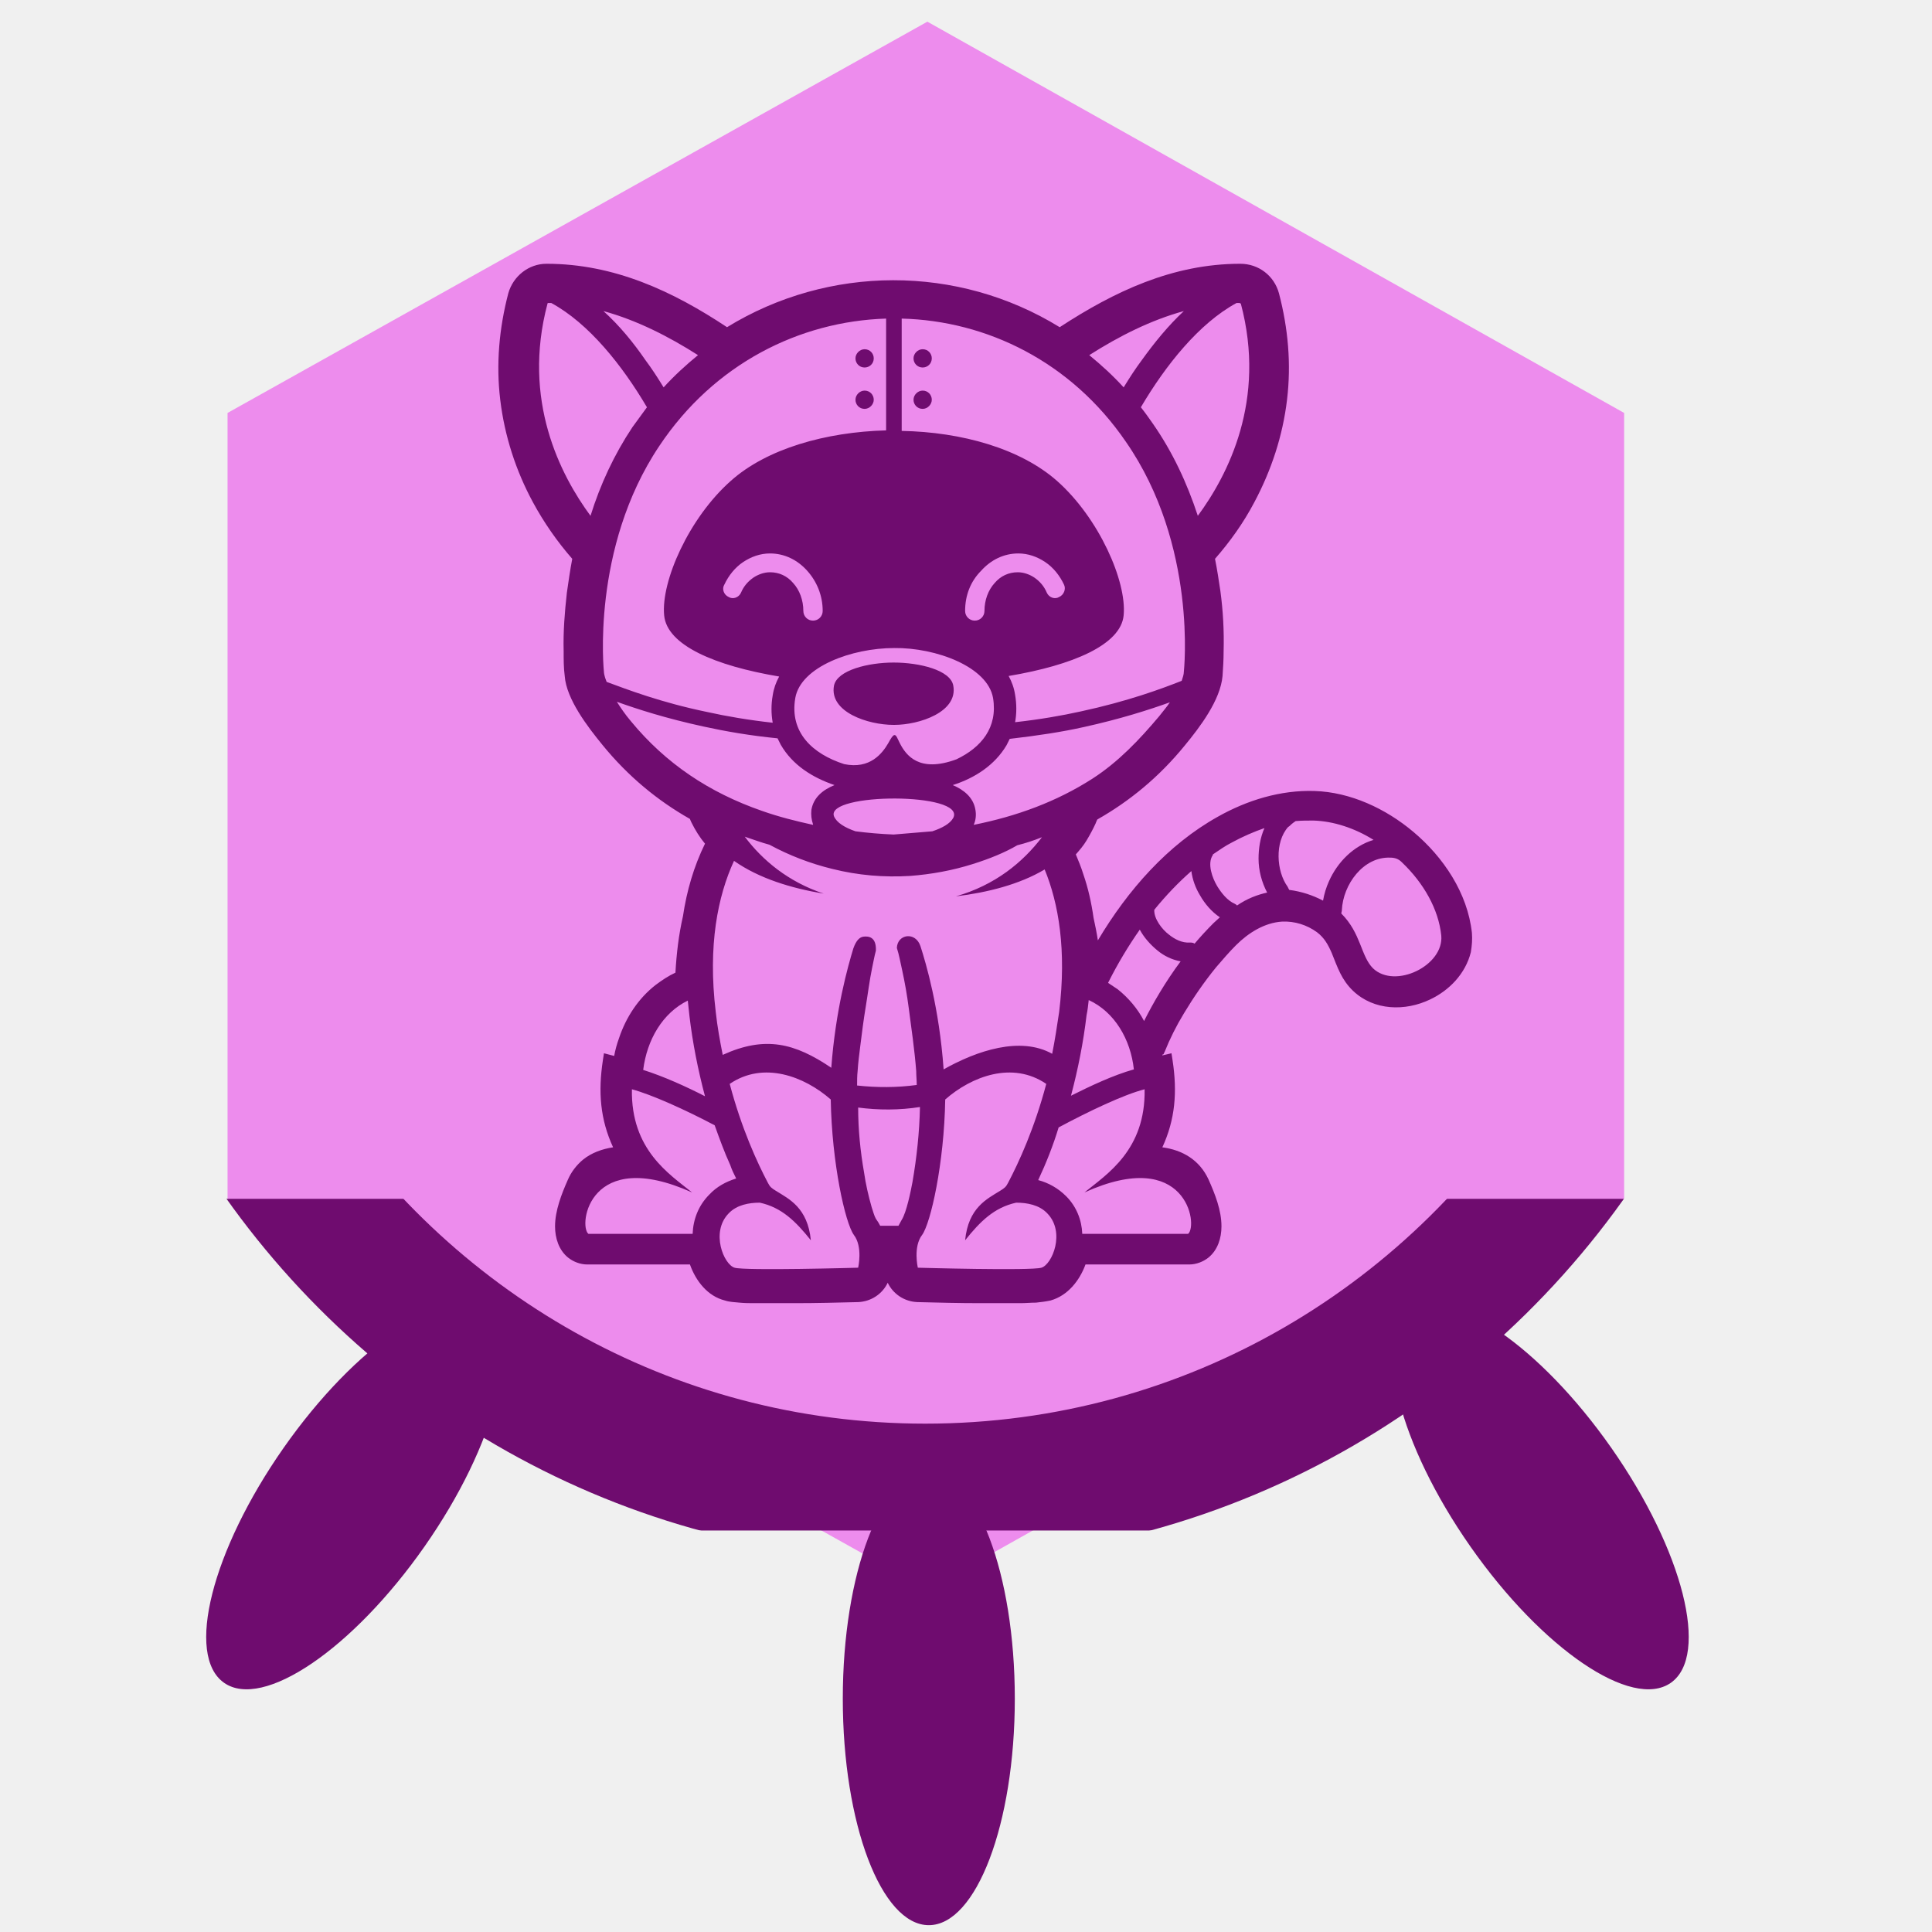
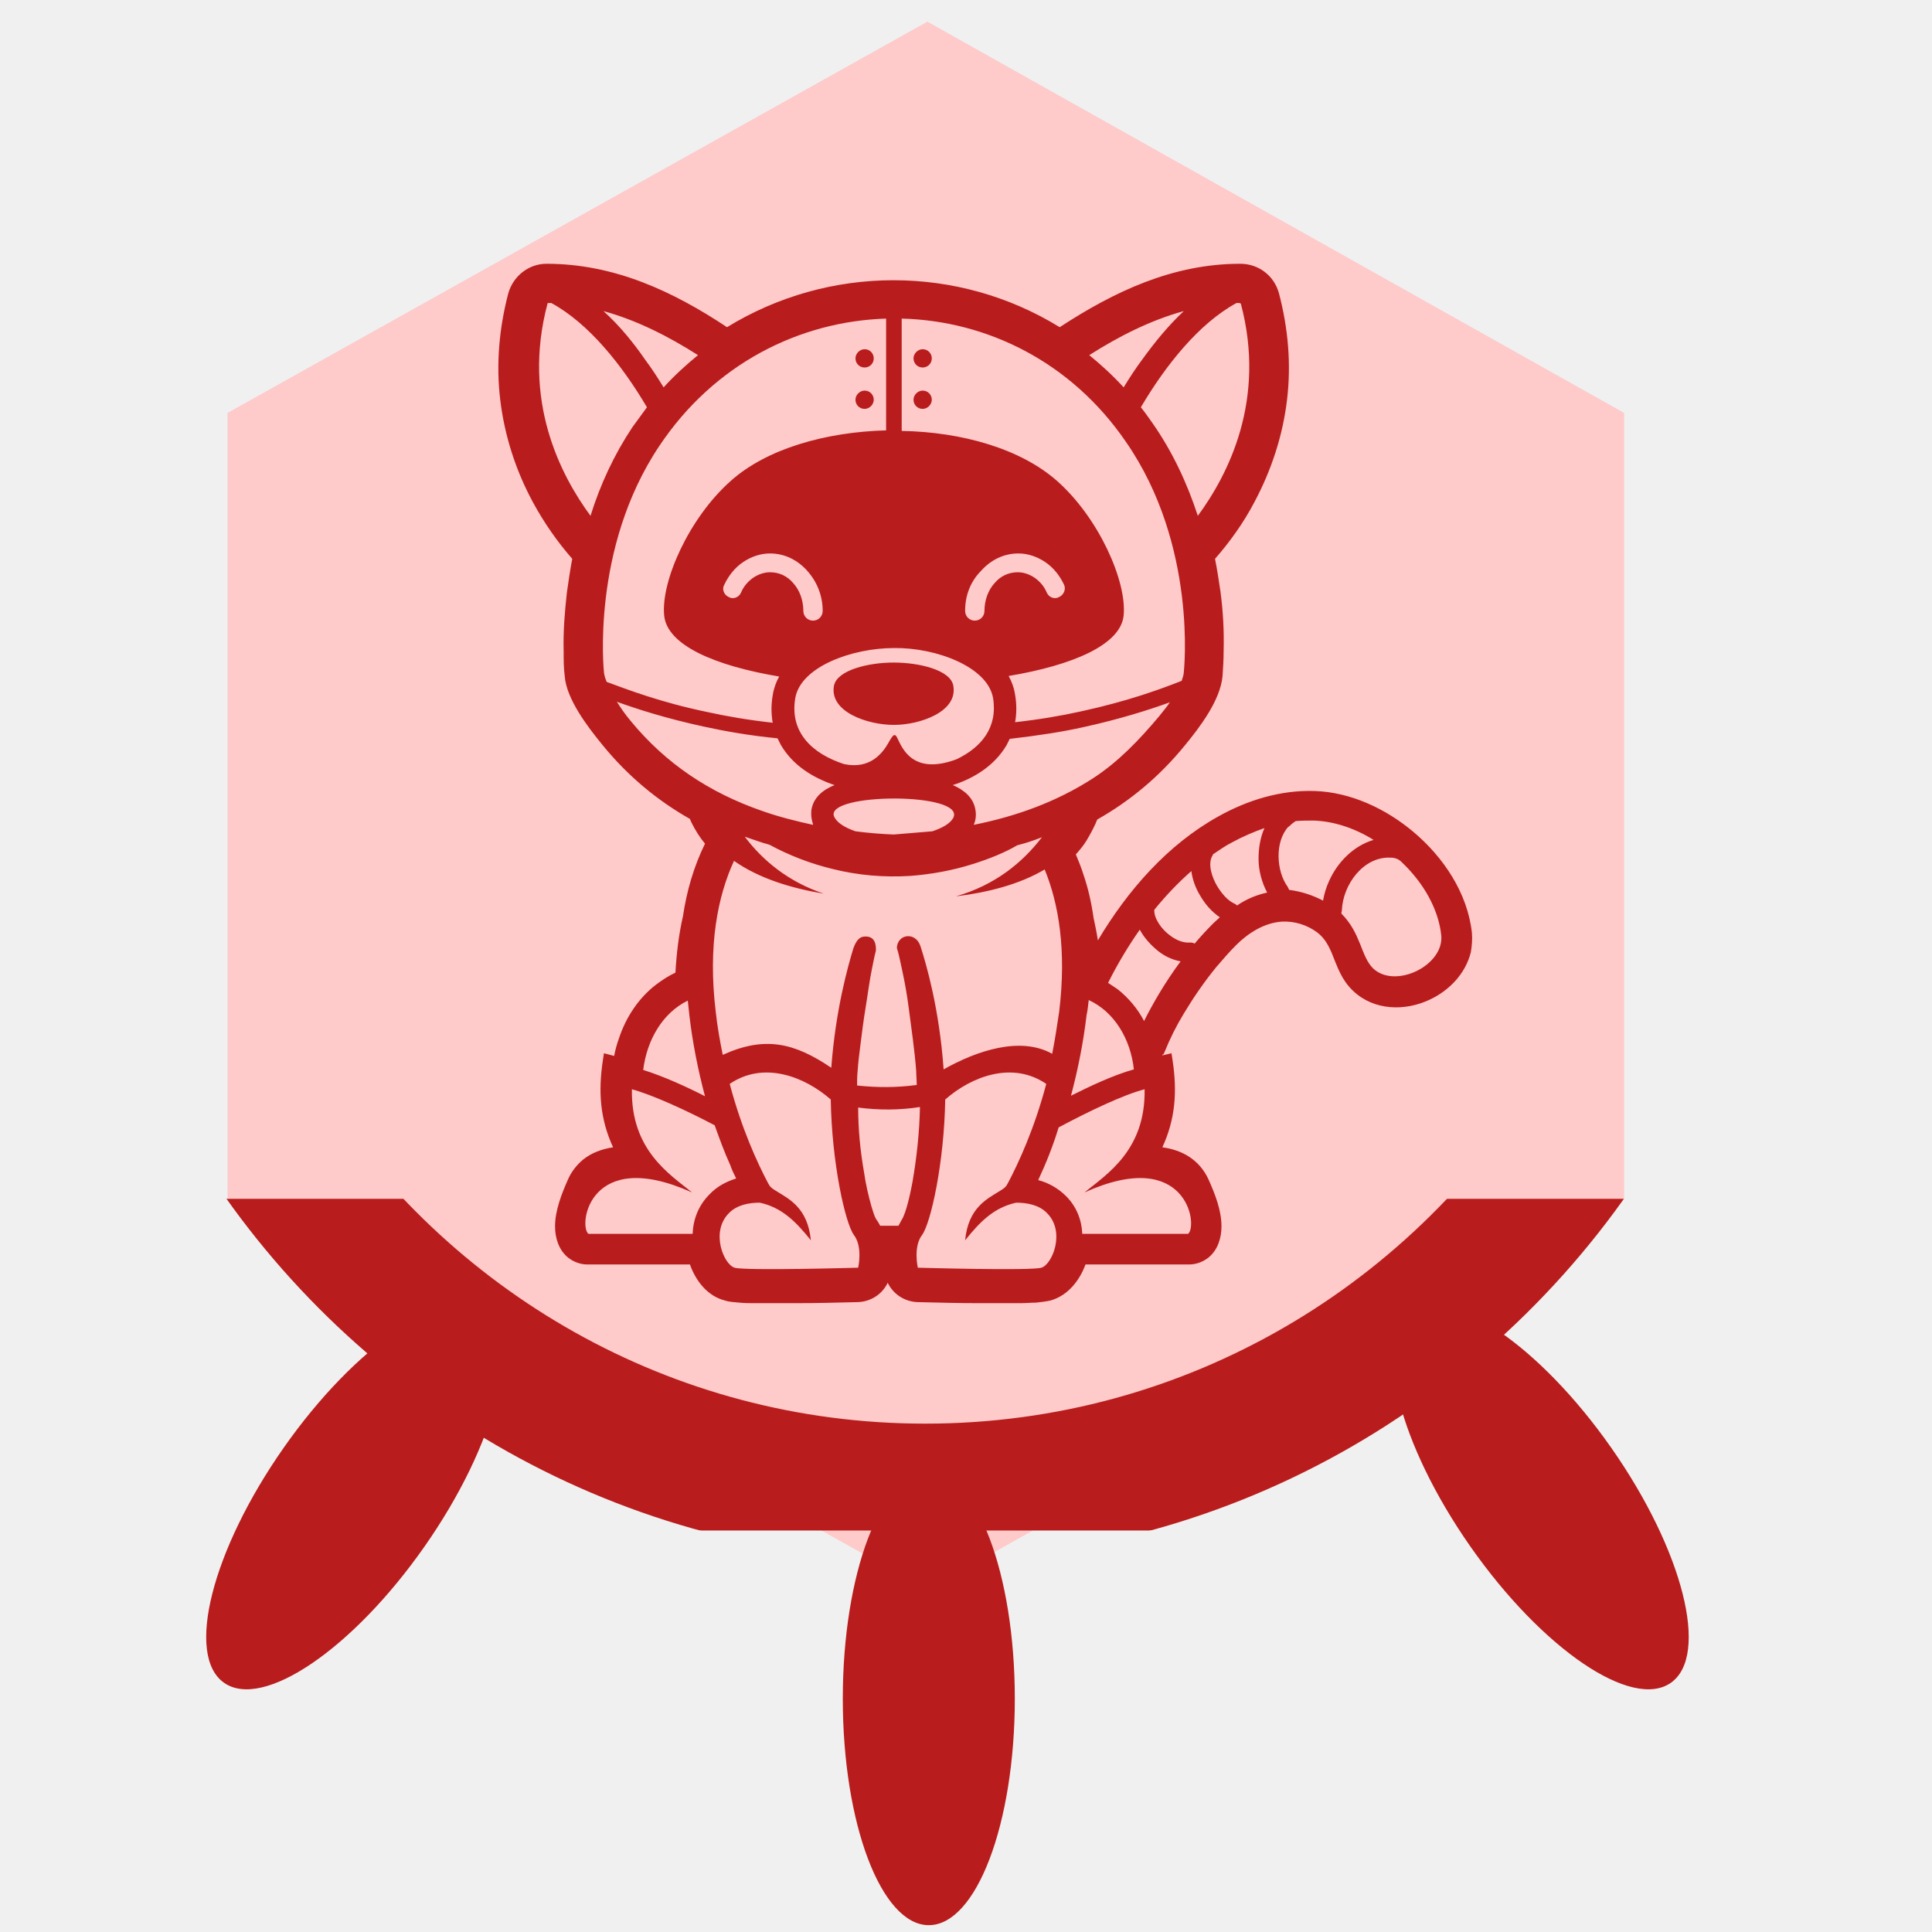
<svg xmlns="http://www.w3.org/2000/svg" width="40" height="40" version="1.1" viewBox="0 0 40 40">
  <defs>
    <mask id="c" fill="#ffffff">
      <path d="m0 0h313.3v159.86h-313.3z" fill="#fff" fill-rule="evenodd" />
    </mask>
  </defs>
  <mask id="a" fill="#ffffff">
    <path d="m0 0h313.3v159.86h-313.3z" fill="#fff" fill-rule="evenodd" />
  </mask>
  <mask id="b" fill="#ffffff">
    <path d="m0 0h313.3v159.86h-313.3z" fill="#fff" fill-rule="evenodd" />
  </mask>
  <g>
    <g transform="translate(.39981 .41558)">
      <g transform="matrix(.49527 0 0 .49527 5.0758 3.2126)">
        <g transform="matrix(1.7758,0,0,1.7758,-164.24,-70.425)">
          <g transform="translate(96.564,87.836)" fill="#66ff9a" stroke-width="3.24">
-             <polygon class="st0" transform="matrix(.72255 0 0 .7031 -28.717 -125.97)" points="78.4 144.9 55.7 158 32.9 144.9 32.9 118.6 55.7 105.5 78.4 118.6" fill="#ed8ced" />
+             <polygon class="st0" transform="matrix(.72255 0 0 .7031 -28.717 -125.97)" points="78.4 144.9 55.7 158 32.9 144.9 32.9 118.6 55.7 105.5 78.4 118.6" fill="#fecaca" />
          </g>
          <g transform="matrix(.15831 0 0 .15831 83.649 18.463)" fill="#005e20" fill-rule="evenodd">
            <g transform="matrix(1.0777,0,0,-1.0777,-10.799,451.79)">
-               <g transform="matrix(.94489 0 0 .94489 8.6963 2.7018)" fill="#6f0c6f" mask="url(#c)">
+               <g transform="matrix(.94489 0 0 .94489 8.6963 2.7018)" fill="#b91c1c" mask="url(#c)">
                <path transform="rotate(35,137.93,151.55)" d="m203.46 95.688c6.936 0 12.559-14.809 12.559-33.077s-5.623-33.077-12.559-33.077-12.559 14.809-12.559 33.077 5.623 33.077 12.559 33.077z" />
                <path transform="matrix(-.81915 .57358 .57358 .81915 58.085 47.705)" d="m30.142 95.688c6.936 0 12.559-14.809 12.559-33.077s-5.623-33.077-12.559-33.077c-6.936 0-12.559 14.809-12.559 33.077s5.623 33.077 12.559 33.077z" />
                <path d="m153.24 119.95c-6.936 0-12.559-14.809-12.559-33.077s5.623-33.077 12.559-33.077c6.936 0 12.559 14.809 12.559 33.077s-5.623 33.077-12.559 33.077z" />
              </g>
-               <path transform="matrix(.94489 0 0 .94489 8.6963 2.7018)" d="m251.47 173.1c-20.23-33.61-56.89-56.068-98.756-56.068-40.721 0-76.516 21.246-97.059 53.335" fill="none" mask="url(#c)" stroke="#6f0c6f" stroke-width="19.999" />
+               <path transform="matrix(.94489 0 0 .94489 8.6963 2.7018)" d="m251.47 173.1c-20.23-33.61-56.89-56.068-98.756-56.068-40.721 0-76.516 21.246-97.059 53.335" fill="none" mask="url(#c)" stroke="#b91c1c" stroke-width="19.999" />
            </g>
          </g>
        </g>
      </g>
    </g>
-     <g transform="matrix(.11127 0 0 .11127 9.2051 5.1273)" fill="#6f0c6f">
-       <path d="m83.55 88.8v1.9m50 59.6 1.7-0.4 0.2 1.3c0.9 5.9 0.5 11-1.9 16.2 3.7 0.5 6.9 2.3 8.6 6 1.2 2.7 2.4 5.7 2.4 8.7 0 2.2-0.7 4.4-2.4 5.8-1 0.8-2.3 1.3-3.6 1.3h-19.3c-1.1 3-3.3 5.8-6.5 6.7-0.9 0.2-1.8 0.3-2.7 0.4-1 0-1.9 0.1-2.9 0.1h-7.5c-3.9 0-7.8-0.1-11.7-0.2-2.4-0.1-4.5-1.5-5.5-3.6-1 2.1-3.1 3.5-5.5 3.6-3.9 0.1-7.8 0.2-11.7 0.2h-7.5c-1 0-1.9 0-2.9-0.1-0.9-0.1-1.8-0.1-2.7-0.4-3.2-0.8-5.4-3.6-6.5-6.7h-19.1c-1.3 0-2.6-0.5-3.6-1.3-1.7-1.4-2.4-3.6-2.4-5.8 0-2.9 1.2-6 2.4-8.7 0.6-1.4 1.6-2.7 2.8-3.7 1.6-1.3 3.6-2 5.6-2.3-2.4-5.2-2.8-10.3-1.9-16.2l0.2-1.3 1.9 0.5c0.2-1.1 0.5-2.2 0.9-3.3 1.3-3.9 3.6-7.4 6.8-9.9 1.2-0.9 2.4-1.7 3.7-2.3 0.2-3.5 0.6-7 1.4-10.5 0.7-4.7 2-9.2 4.1-13.5-1-1.2-1.8-2.5-2.5-3.9-0.1-0.2-0.2-0.4-0.3-0.7-6-3.4-11.5-7.9-16.3-13.8-2.7-3.3-6.7-8.5-7-12.8-0.2-1.5-0.2-3-0.2-4.6-0.1-3.7 0.2-7.3 0.6-10.9 0.3-2.1 0.6-4.2 1-6.3-2.8-3.2-5.3-6.8-7.3-10.5-3.2-5.9-5.3-12.4-6.1-19.1-0.8-6.6-0.2-13.3 1.5-19.8 0.9-3.2 3.8-5.5 7.1-5.5 12.6 0 23.5 5.1 33.6 11.8 18.9-11.6 42.9-11.7 61.9 0 10.1-6.6 21-11.8 33.6-11.8 3.4 0 6.3 2.2 7.2 5.5 1.7 6.5 2.3 13.1 1.5 19.8s-2.9 13.1-6.1 19.1c-2 3.8-4.5 7.3-7.3 10.5 0.4 2 0.7 4 1 6 0.5 3.7 0.7 7.4 0.6 11.2 0 1.6-0.1 3.1-0.2 4.6-0.4 4.5-4.2 9.5-7 12.9-4.8 5.9-10.3 10.4-16.3 13.8-0.1 0.2-0.2 0.4-0.3 0.7-0.5 1.1-1.1 2.2-1.7 3.2s-1.3 1.8-2 2.6c0.5 1.2 1 2.4 1.4 3.7 0.9 2.6 1.5 5.3 1.9 8.1 0.3 1.4 0.6 2.8 0.8 4.2 5.6-9.4 13-17.8 22.3-23 5.5-3.1 11.7-5 18-4.8 6.7 0.2 13.3 3.3 18.4 7.6 5.6 4.7 10.1 11.4 10.9 18.8 0.1 1.2 0 2.4-0.2 3.6-1 4-4 7.1-7.6 8.8-4.6 2.2-10.4 2.1-14.3-1.6-2.2-2.1-2.9-4.4-4-7.1-0.7-1.6-1.4-2.8-2.7-3.8-1.9-1.4-4.2-2.1-6.5-2-3.3 0.2-6.3 2.1-8.6 4.4-1.3 1.3-2.5 2.7-3.7 4.1-2.2 2.7-4.2 5.6-6 8.6-1.4 2.3-2.6 4.7-3.6 7.2-0.1 0.1-0.1 0.3-0.2 0.4-0.2 0-0.2 0.1-0.2 0.2m5.1-21c0.3 0 0.6 0 0.9 0.2 1.1-1.3 2.3-2.6 3.5-3.8 0.4-0.4 0.8-0.7 1.2-1.1-1.5-1-2.8-2.5-3.7-4.1-0.8-1.3-1.4-2.9-1.6-4.5-2.4 2.1-4.7 4.5-6.9 7.2-0.1 1.7 1.5 3.7 2.7 4.6 1.1 0.9 2.5 1.6 3.9 1.5m-1.7 3.5c-1.6-0.3-3.1-1-4.4-2.1-1.2-1-2.4-2.3-3.2-3.8-2.1 3-4.1 6.3-5.9 9.9l1.8 1.2c2 1.6 3.7 3.6 4.9 5.9 1.6-3.2 3.9-7.2 6.8-11.1m30-9.5c0 0.2-0.1 0.4-0.1 0.6 3.7 3.7 3.6 7.9 5.9 10.2 4.1 3.9 13.2-0.5 12.7-6.1-0.5-4.9-3.3-9.8-7.3-13.6l-0.1-0.1c-0.6-0.6-1.3-0.8-2.1-0.8-5-0.2-8.8 5-9 9.8m-3.5-1.8c0.2-1.2 0.6-2.5 1.1-3.6 1.6-3.6 4.6-6.6 8.3-7.7-3.5-2.2-7.5-3.5-11.2-3.6-1.1 0-2.2 0-3.3 0.1-0.3 0.2-0.7 0.5-0.8 0.6-0.2 0.2-0.4 0.4-0.6 0.5-2.5 2.8-2.2 8.2-0.1 11.1l0.3 0.6c2.3 0.3 4.4 1 6.3 2m-10.4-1.5c-1-1.9-1.6-4.1-1.6-6.3 0-1.9 0.3-3.9 1.1-5.7-2 0.7-4.1 1.6-6.1 2.7-1.2 0.6-2.3 1.4-3.5 2.2v0.1c-1.1 1.6-0.1 4.3 0.8 5.8 0.8 1.3 1.9 2.7 3.3 3.3 0.2 0.1 0.3 0.2 0.4 0.3 1.9-1.3 3.8-2 5.6-2.4m-74.9-101.1c1 0 1.7 0.8 1.7 1.7 0 1-0.8 1.7-1.7 1.7-1 0-1.7-0.8-1.7-1.7s0.8-1.7 1.7-1.7m0 7.7c1 0 1.7 0.8 1.7 1.7s-0.8 1.7-1.7 1.7c-1 0-1.7-0.8-1.7-1.7s0.8-1.7 1.7-1.7m10.8-7.7c1 0 1.7 0.8 1.7 1.7 0 1-0.8 1.7-1.7 1.7-1 0-1.7-0.8-1.7-1.7s0.8-1.7 1.7-1.7m0 7.7c1 0 1.7 0.8 1.7 1.7s-0.8 1.7-1.7 1.7c-1 0-1.7-0.8-1.7-1.7s0.8-1.7 1.7-1.7m-3.9-13.4v20.9c11.2 0.2 22.1 3.3 28.9 9.3 7.8 6.9 13 18.7 12.4 25-0.5 5.5-9.5 9.3-21.4 11.3 0.6 1.1 1 2.2 1.2 3.5 0.3 1.7 0.3 3.5 0 5.1 4.5-0.5 8.6-1.2 12.2-2 8.8-1.9 15-4.2 18.8-5.7 0.2-0.6 0.4-1.2 0.4-1.7 0 0 2.6-23.5-10.8-42.8-10.2-14.9-25.9-22.5-41.7-22.9m-2.9 20.8v-20.8c-16.1 0.5-32 8.4-42.2 23.7-12.8 19.1-10.3 42.1-10.3 42.1s0 0.6 0.5 1.8c3.8 1.4 10 3.8 18.7 5.6 3.6 0.8 7.7 1.5 12.2 2-0.3-1.7-0.3-3.4 0-5.1 0.2-1.3 0.6-2.4 1.2-3.5-11.9-2-20.9-5.8-21.4-11.4-0.6-6.3 4.6-18.1 12.4-25 6.7-6 17.7-9.1 28.9-9.4m-20.2 57.3c-5.1-0.5-9.7-1.3-13.8-2.2-6.9-1.5-12.2-3.2-16.1-4.6 0.7 1.1 1.5 2.3 2.6 3.6 6.5 7.9 14.6 13.3 24.4 16.7 3.1 1.1 6.3 1.9 9.5 2.6v-0.1c-0.3-0.9-0.4-1.8-0.3-2.7 0.4-2.3 2.1-3.7 4.3-4.6-4.1-1.4-7.8-3.7-10-7.5l-0.6-1.2m10.5 14.5c0.5 1.2 2 2.1 4 2.8 2.3 0.3 4.7 0.5 7.1 0.6l7.2-0.6c1.8-0.6 3.3-1.4 3.9-2.5 2.4-4.8-23.8-4.7-22.2-0.3m62.5-21.2c-3.9 1.4-9.2 3.1-16 4.6-4 0.9-8.6 1.6-13.8 2.2l-0.6 1.2c-2.2 3.7-5.9 6.1-10 7.4 2.1 0.9 3.8 2.3 4.2 4.5 0.2 1 0.1 2-0.3 2.9 8-1.6 15.4-4.3 22.1-8.6 4.8-3.1 8.7-7.2 12.4-11.6 0.7-0.9 1.4-1.7 2-2.6m-52.4 7.6c-1.1 1.9-3.4 4.9-8.2 3.9-5.9-1.9-10.2-5.9-9.1-12.3 1-5.8 10.5-9.3 18.4-9.3 7.8-0.1 17.4 3.5 18.4 9.3 0.9 5.5-2.2 9.2-6.8 11.4-7 2.6-9.4-0.8-10.5-2.9-0.5-1-0.7-1.6-1-1.6h-0.1c-0.3 0.1-0.6 0.6-1.1 1.5m1-15c-4.7 0-10.5 1.4-11.1 4.3-0.9 4.9 6.3 7.3 11.1 7.3h0.1c4.7 0 11.9-2.4 11-7.3-0.5-2.9-6.3-4.3-11.1-4.3m-13.2-9.6c0 1-0.8 1.8-1.8 1.8s-1.8-0.8-1.8-1.8c0-2-0.7-3.9-1.9-5.2-1.1-1.3-2.6-2-4.3-2-1.1 0-2.2 0.4-3.1 1-1 0.7-1.8 1.6-2.3 2.8-0.4 0.9-1.5 1.3-2.3 0.8-0.9-0.4-1.3-1.5-0.8-2.3 0.8-1.7 2-3.2 3.5-4.2s3.2-1.6 5-1.6c2.7 0 5.1 1.2 6.9 3.2s2.9 4.6 2.9 7.5m26.5 0c0 1 0.8 1.8 1.8 1.8s1.8-0.8 1.8-1.8c0-2 0.7-3.9 1.9-5.2 1.1-1.3 2.6-2 4.3-2 1.1 0 2.2 0.4 3.1 1 1 0.7 1.8 1.6 2.3 2.8 0.4 0.9 1.5 1.3 2.3 0.8 0.9-0.4 1.3-1.5 0.9-2.3-0.8-1.7-2-3.2-3.5-4.2s-3.2-1.6-5-1.6c-2.7 0-5.1 1.2-6.9 3.2-2 2-3 4.6-3 7.5m1.4 47.1c-3.8 1.2-7.7 1.9-11.6 2.2-4.9 0.3-9.7-0.1-14.5-1.3-4.1-1-8-2.5-11.7-4.5-1.5-0.4-3.1-1-4.6-1.5 3.3 4.4 8.1 8.4 14.7 10.6-6-1-12-2.8-16.7-6.1-3 6.5-4.9 15.7-3.4 28.1 0.3 2.8 0.8 5.5 1.3 8 7.9-3.6 13.4-2.2 20.2 2.4 0.8-10.8 3.1-18.9 4.1-22.2 0.5-1.4 1.1-2.1 1.9-2.2 0.9-0.1 2.4 0 2.3 2.6-0.3 1.1-0.5 2.3-0.7 3.2-0.5 2.4-0.8 4.9-1.2 7.3s-0.7 4.8-1 7.2c-0.2 1.6-0.4 3.1-0.5 4.7-0.1 0.9-0.1 1.8-0.1 2.7 3.7 0.4 7.4 0.4 11.1-0.1 0-0.9-0.1-1.7-0.1-2.6-0.3-3.9-0.9-8-1.4-11.8-0.3-2.3-0.7-4.6-1.2-6.9-0.3-1.3-0.6-3-1-4.2 0.1-2.6 3.5-3.1 4.4-0.3 1 3.1 3.5 11.5 4.3 22.9 6.2-3.5 14.3-6.2 20.2-2.9 0.5-2.5 0.9-5.1 1.3-7.8 1.4-11.5-0.1-20.2-2.7-26.5-4.7 2.8-10.7 4.3-16.5 5 7.3-2.1 12.4-6.3 16-11-1.5 0.6-3 1.1-4.6 1.5-2.2 1.3-5.1 2.5-8.3 3.5m-68.7-102.9c6.2 1.7 12.1 4.7 17.6 8.2-2.2 1.8-4.4 3.8-6.4 6-1.1-1.8-2.2-3.5-3.4-5.1-2.2-3.2-4.8-6.4-7.8-9.1m-10.3-1.5h0.6c7 3.8 13.2 11.6 17.8 19.4-0.9 1.2-1.8 2.5-2.7 3.7-3.4 5.1-6 10.7-7.8 16.5-5.6-7.6-12.8-21.5-8-39.5-0.1 0 0 0 0.1-0.1m128.7 0h-0.6c-7 3.8-13.2 11.6-17.8 19.4 0.8 1 1.5 2 2.2 3 3.7 5.3 6.4 11.1 8.4 17.2 5.6-7.6 12.8-21.5 8-39.5-0.1 0-0.1 0-0.2-0.1m-10.4 1.5c-6.2 1.7-12.1 4.7-17.6 8.2 2.2 1.8 4.4 3.8 6.4 6 1.1-1.8 2.2-3.5 3.4-5.1 2.3-3.2 4.9-6.4 7.8-9.1m-84.5 143.8c2.2 8.3 5.1 14.6 7.1 18.4 0.4 0.8 0.7 1 1.5 1.5 2.4 1.5 5.9 3.1 6.5 9.2-2.8-3.5-5.4-6.1-9.5-7-2 0-4.3 0.4-5.8 2-3.4 3.5-0.9 9.5 1.1 10.1s23 0 23 0 0.9-3.9-0.8-6.1c-1.6-2.2-4.1-13.3-4.3-25.2-4.9-4.3-12.5-7.2-18.8-2.9m58.9 0c-2.2 8.3-5.1 14.6-7.1 18.4-0.4 0.8-0.7 1-1.5 1.5-2.4 1.5-5.9 3.1-6.5 9.2 2.8-3.5 5.4-6.1 9.5-7 2 0 4.3 0.4 5.8 2 3.4 3.5 0.9 9.5-1.1 10.1s-23 0-23 0-0.9-3.9 0.8-6.1c1.6-2.2 4.1-13.3 4.3-25.2 4.9-4.3 12.5-7.2 18.8-2.9m-27.5 26.4h-1.9-1.5c-0.2-0.4-0.5-0.9-0.8-1.3-0.3-0.5-0.6-1.6-0.8-2.2-0.6-2.1-1.1-4.3-1.4-6.4-0.7-4-1.1-8-1.1-12.1 3.8 0.5 7.7 0.5 11.5-0.1-0.1 4.7-0.6 9.4-1.4 14-0.3 1.6-1.1 5.6-2 7-0.2 0.4-0.4 0.7-0.6 1.1m45.8-25.4c0.2 11.3-7 15.8-11.2 19.2 19-8.6 21.2 6.1 19.3 7.7h-19.7c-0.1-2.6-1.1-5.1-3-7-1.5-1.5-3.3-2.5-5.2-3 1.5-3.2 2.8-6.5 3.8-9.8 5.6-3 12.1-6.1 16-7.1m-10.4-16.6c4.8 2.2 7.8 7.3 8.4 12.9-3.9 1.1-8.1 3.1-11.7 4.9 1.3-4.9 2.3-9.9 2.9-15 0.2-0.9 0.3-1.9 0.4-2.8m-74.6 0.1c-4.7 2.3-7.6 7.3-8.3 12.9 3.8 1.2 8 3.1 11.5 4.9-1.3-4.9-2.3-9.9-2.9-15-0.1-1-0.2-1.9-0.3-2.8m-10.4 16.5c-0.2 11.3 7 15.8 11.2 19.2-19.1-8.6-21.2 6.1-19.3 7.7h19.4c0.1-2.7 1.1-5.3 3.1-7.3 1.4-1.5 3.1-2.4 5-3-0.4-0.8-0.8-1.6-1.1-2.5-1.1-2.4-2-4.9-2.9-7.4-5.5-2.9-11.7-5.7-15.4-6.7" fill="#6f0c6f" fill-rule="evenodd" />
+     <g transform="matrix(.11127 0 0 .11127 9.2051 5.1273)" fill="#b91c1c">
+       <path d="m83.55 88.8v1.9m50 59.6 1.7-0.4 0.2 1.3c0.9 5.9 0.5 11-1.9 16.2 3.7 0.5 6.9 2.3 8.6 6 1.2 2.7 2.4 5.7 2.4 8.7 0 2.2-0.7 4.4-2.4 5.8-1 0.8-2.3 1.3-3.6 1.3h-19.3c-1.1 3-3.3 5.8-6.5 6.7-0.9 0.2-1.8 0.3-2.7 0.4-1 0-1.9 0.1-2.9 0.1h-7.5c-3.9 0-7.8-0.1-11.7-0.2-2.4-0.1-4.5-1.5-5.5-3.6-1 2.1-3.1 3.5-5.5 3.6-3.9 0.1-7.8 0.2-11.7 0.2h-7.5c-1 0-1.9 0-2.9-0.1-0.9-0.1-1.8-0.1-2.7-0.4-3.2-0.8-5.4-3.6-6.5-6.7h-19.1c-1.3 0-2.6-0.5-3.6-1.3-1.7-1.4-2.4-3.6-2.4-5.8 0-2.9 1.2-6 2.4-8.7 0.6-1.4 1.6-2.7 2.8-3.7 1.6-1.3 3.6-2 5.6-2.3-2.4-5.2-2.8-10.3-1.9-16.2l0.2-1.3 1.9 0.5c0.2-1.1 0.5-2.2 0.9-3.3 1.3-3.9 3.6-7.4 6.8-9.9 1.2-0.9 2.4-1.7 3.7-2.3 0.2-3.5 0.6-7 1.4-10.5 0.7-4.7 2-9.2 4.1-13.5-1-1.2-1.8-2.5-2.5-3.9-0.1-0.2-0.2-0.4-0.3-0.7-6-3.4-11.5-7.9-16.3-13.8-2.7-3.3-6.7-8.5-7-12.8-0.2-1.5-0.2-3-0.2-4.6-0.1-3.7 0.2-7.3 0.6-10.9 0.3-2.1 0.6-4.2 1-6.3-2.8-3.2-5.3-6.8-7.3-10.5-3.2-5.9-5.3-12.4-6.1-19.1-0.8-6.6-0.2-13.3 1.5-19.8 0.9-3.2 3.8-5.5 7.1-5.5 12.6 0 23.5 5.1 33.6 11.8 18.9-11.6 42.9-11.7 61.9 0 10.1-6.6 21-11.8 33.6-11.8 3.4 0 6.3 2.2 7.2 5.5 1.7 6.5 2.3 13.1 1.5 19.8s-2.9 13.1-6.1 19.1c-2 3.8-4.5 7.3-7.3 10.5 0.4 2 0.7 4 1 6 0.5 3.7 0.7 7.4 0.6 11.2 0 1.6-0.1 3.1-0.2 4.6-0.4 4.5-4.2 9.5-7 12.9-4.8 5.9-10.3 10.4-16.3 13.8-0.1 0.2-0.2 0.4-0.3 0.7-0.5 1.1-1.1 2.2-1.7 3.2s-1.3 1.8-2 2.6c0.5 1.2 1 2.4 1.4 3.7 0.9 2.6 1.5 5.3 1.9 8.1 0.3 1.4 0.6 2.8 0.8 4.2 5.6-9.4 13-17.8 22.3-23 5.5-3.1 11.7-5 18-4.8 6.7 0.2 13.3 3.3 18.4 7.6 5.6 4.7 10.1 11.4 10.9 18.8 0.1 1.2 0 2.4-0.2 3.6-1 4-4 7.1-7.6 8.8-4.6 2.2-10.4 2.1-14.3-1.6-2.2-2.1-2.9-4.4-4-7.1-0.7-1.6-1.4-2.8-2.7-3.8-1.9-1.4-4.2-2.1-6.5-2-3.3 0.2-6.3 2.1-8.6 4.4-1.3 1.3-2.5 2.7-3.7 4.1-2.2 2.7-4.2 5.6-6 8.6-1.4 2.3-2.6 4.7-3.6 7.2-0.1 0.1-0.1 0.3-0.2 0.4-0.2 0-0.2 0.1-0.2 0.2m5.1-21c0.3 0 0.6 0 0.9 0.2 1.1-1.3 2.3-2.6 3.5-3.8 0.4-0.4 0.8-0.7 1.2-1.1-1.5-1-2.8-2.5-3.7-4.1-0.8-1.3-1.4-2.9-1.6-4.5-2.4 2.1-4.7 4.5-6.9 7.2-0.1 1.7 1.5 3.7 2.7 4.6 1.1 0.9 2.5 1.6 3.9 1.5m-1.7 3.5c-1.6-0.3-3.1-1-4.4-2.1-1.2-1-2.4-2.3-3.2-3.8-2.1 3-4.1 6.3-5.9 9.9l1.8 1.2c2 1.6 3.7 3.6 4.9 5.9 1.6-3.2 3.9-7.2 6.8-11.1m30-9.5c0 0.2-0.1 0.4-0.1 0.6 3.7 3.7 3.6 7.9 5.9 10.2 4.1 3.9 13.2-0.5 12.7-6.1-0.5-4.9-3.3-9.8-7.3-13.6l-0.1-0.1c-0.6-0.6-1.3-0.8-2.1-0.8-5-0.2-8.8 5-9 9.8m-3.5-1.8c0.2-1.2 0.6-2.5 1.1-3.6 1.6-3.6 4.6-6.6 8.3-7.7-3.5-2.2-7.5-3.5-11.2-3.6-1.1 0-2.2 0-3.3 0.1-0.3 0.2-0.7 0.5-0.8 0.6-0.2 0.2-0.4 0.4-0.6 0.5-2.5 2.8-2.2 8.2-0.1 11.1l0.3 0.6c2.3 0.3 4.4 1 6.3 2m-10.4-1.5c-1-1.9-1.6-4.1-1.6-6.3 0-1.9 0.3-3.9 1.1-5.7-2 0.7-4.1 1.6-6.1 2.7-1.2 0.6-2.3 1.4-3.5 2.2v0.1c-1.1 1.6-0.1 4.3 0.8 5.8 0.8 1.3 1.9 2.7 3.3 3.3 0.2 0.1 0.3 0.2 0.4 0.3 1.9-1.3 3.8-2 5.6-2.4m-74.9-101.1c1 0 1.7 0.8 1.7 1.7 0 1-0.8 1.7-1.7 1.7-1 0-1.7-0.8-1.7-1.7s0.8-1.7 1.7-1.7m0 7.7c1 0 1.7 0.8 1.7 1.7s-0.8 1.7-1.7 1.7c-1 0-1.7-0.8-1.7-1.7s0.8-1.7 1.7-1.7m10.8-7.7c1 0 1.7 0.8 1.7 1.7 0 1-0.8 1.7-1.7 1.7-1 0-1.7-0.8-1.7-1.7s0.8-1.7 1.7-1.7m0 7.7c1 0 1.7 0.8 1.7 1.7s-0.8 1.7-1.7 1.7c-1 0-1.7-0.8-1.7-1.7s0.8-1.7 1.7-1.7m-3.9-13.4v20.9c11.2 0.2 22.1 3.3 28.9 9.3 7.8 6.9 13 18.7 12.4 25-0.5 5.5-9.5 9.3-21.4 11.3 0.6 1.1 1 2.2 1.2 3.5 0.3 1.7 0.3 3.5 0 5.1 4.5-0.5 8.6-1.2 12.2-2 8.8-1.9 15-4.2 18.8-5.7 0.2-0.6 0.4-1.2 0.4-1.7 0 0 2.6-23.5-10.8-42.8-10.2-14.9-25.9-22.5-41.7-22.9m-2.9 20.8v-20.8c-16.1 0.5-32 8.4-42.2 23.7-12.8 19.1-10.3 42.1-10.3 42.1s0 0.6 0.5 1.8c3.8 1.4 10 3.8 18.7 5.6 3.6 0.8 7.7 1.5 12.2 2-0.3-1.7-0.3-3.4 0-5.1 0.2-1.3 0.6-2.4 1.2-3.5-11.9-2-20.9-5.8-21.4-11.4-0.6-6.3 4.6-18.1 12.4-25 6.7-6 17.7-9.1 28.9-9.4m-20.2 57.3c-5.1-0.5-9.7-1.3-13.8-2.2-6.9-1.5-12.2-3.2-16.1-4.6 0.7 1.1 1.5 2.3 2.6 3.6 6.5 7.9 14.6 13.3 24.4 16.7 3.1 1.1 6.3 1.9 9.5 2.6v-0.1c-0.3-0.9-0.4-1.8-0.3-2.7 0.4-2.3 2.1-3.7 4.3-4.6-4.1-1.4-7.8-3.7-10-7.5l-0.6-1.2m10.5 14.5c0.5 1.2 2 2.1 4 2.8 2.3 0.3 4.7 0.5 7.1 0.6l7.2-0.6c1.8-0.6 3.3-1.4 3.9-2.5 2.4-4.8-23.8-4.7-22.2-0.3m62.5-21.2c-3.9 1.4-9.2 3.1-16 4.6-4 0.9-8.6 1.6-13.8 2.2l-0.6 1.2c-2.2 3.7-5.9 6.1-10 7.4 2.1 0.9 3.8 2.3 4.2 4.5 0.2 1 0.1 2-0.3 2.9 8-1.6 15.4-4.3 22.1-8.6 4.8-3.1 8.7-7.2 12.4-11.6 0.7-0.9 1.4-1.7 2-2.6m-52.4 7.6c-1.1 1.9-3.4 4.9-8.2 3.9-5.9-1.9-10.2-5.9-9.1-12.3 1-5.8 10.5-9.3 18.4-9.3 7.8-0.1 17.4 3.5 18.4 9.3 0.9 5.5-2.2 9.2-6.8 11.4-7 2.6-9.4-0.8-10.5-2.9-0.5-1-0.7-1.6-1-1.6h-0.1c-0.3 0.1-0.6 0.6-1.1 1.5m1-15c-4.7 0-10.5 1.4-11.1 4.3-0.9 4.9 6.3 7.3 11.1 7.3h0.1c4.7 0 11.9-2.4 11-7.3-0.5-2.9-6.3-4.3-11.1-4.3m-13.2-9.6c0 1-0.8 1.8-1.8 1.8s-1.8-0.8-1.8-1.8c0-2-0.7-3.9-1.9-5.2-1.1-1.3-2.6-2-4.3-2-1.1 0-2.2 0.4-3.1 1-1 0.7-1.8 1.6-2.3 2.8-0.4 0.9-1.5 1.3-2.3 0.8-0.9-0.4-1.3-1.5-0.8-2.3 0.8-1.7 2-3.2 3.5-4.2s3.2-1.6 5-1.6c2.7 0 5.1 1.2 6.9 3.2s2.9 4.6 2.9 7.5m26.5 0c0 1 0.8 1.8 1.8 1.8s1.8-0.8 1.8-1.8c0-2 0.7-3.9 1.9-5.2 1.1-1.3 2.6-2 4.3-2 1.1 0 2.2 0.4 3.1 1 1 0.7 1.8 1.6 2.3 2.8 0.4 0.9 1.5 1.3 2.3 0.8 0.9-0.4 1.3-1.5 0.9-2.3-0.8-1.7-2-3.2-3.5-4.2s-3.2-1.6-5-1.6c-2.7 0-5.1 1.2-6.9 3.2-2 2-3 4.6-3 7.5m1.4 47.1c-3.8 1.2-7.7 1.9-11.6 2.2-4.9 0.3-9.7-0.1-14.5-1.3-4.1-1-8-2.5-11.7-4.5-1.5-0.4-3.1-1-4.6-1.5 3.3 4.4 8.1 8.4 14.7 10.6-6-1-12-2.8-16.7-6.1-3 6.5-4.9 15.7-3.4 28.1 0.3 2.8 0.8 5.5 1.3 8 7.9-3.6 13.4-2.2 20.2 2.4 0.8-10.8 3.1-18.9 4.1-22.2 0.5-1.4 1.1-2.1 1.9-2.2 0.9-0.1 2.4 0 2.3 2.6-0.3 1.1-0.5 2.3-0.7 3.2-0.5 2.4-0.8 4.9-1.2 7.3s-0.7 4.8-1 7.2c-0.2 1.6-0.4 3.1-0.5 4.7-0.1 0.9-0.1 1.8-0.1 2.7 3.7 0.4 7.4 0.4 11.1-0.1 0-0.9-0.1-1.7-0.1-2.6-0.3-3.9-0.9-8-1.4-11.8-0.3-2.3-0.7-4.6-1.2-6.9-0.3-1.3-0.6-3-1-4.2 0.1-2.6 3.5-3.1 4.4-0.3 1 3.1 3.5 11.5 4.3 22.9 6.2-3.5 14.3-6.2 20.2-2.9 0.5-2.5 0.9-5.1 1.3-7.8 1.4-11.5-0.1-20.2-2.7-26.5-4.7 2.8-10.7 4.3-16.5 5 7.3-2.1 12.4-6.3 16-11-1.5 0.6-3 1.1-4.6 1.5-2.2 1.3-5.1 2.5-8.3 3.5m-68.7-102.9c6.2 1.7 12.1 4.7 17.6 8.2-2.2 1.8-4.4 3.8-6.4 6-1.1-1.8-2.2-3.5-3.4-5.1-2.2-3.2-4.8-6.4-7.8-9.1m-10.3-1.5h0.6c7 3.8 13.2 11.6 17.8 19.4-0.9 1.2-1.8 2.5-2.7 3.7-3.4 5.1-6 10.7-7.8 16.5-5.6-7.6-12.8-21.5-8-39.5-0.1 0 0 0 0.1-0.1m128.7 0h-0.6c-7 3.8-13.2 11.6-17.8 19.4 0.8 1 1.5 2 2.2 3 3.7 5.3 6.4 11.1 8.4 17.2 5.6-7.6 12.8-21.5 8-39.5-0.1 0-0.1 0-0.2-0.1m-10.4 1.5c-6.2 1.7-12.1 4.7-17.6 8.2 2.2 1.8 4.4 3.8 6.4 6 1.1-1.8 2.2-3.5 3.4-5.1 2.3-3.2 4.9-6.4 7.8-9.1m-84.5 143.8c2.2 8.3 5.1 14.6 7.1 18.4 0.4 0.8 0.7 1 1.5 1.5 2.4 1.5 5.9 3.1 6.5 9.2-2.8-3.5-5.4-6.1-9.5-7-2 0-4.3 0.4-5.8 2-3.4 3.5-0.9 9.5 1.1 10.1s23 0 23 0 0.9-3.9-0.8-6.1c-1.6-2.2-4.1-13.3-4.3-25.2-4.9-4.3-12.5-7.2-18.8-2.9m58.9 0c-2.2 8.3-5.1 14.6-7.1 18.4-0.4 0.8-0.7 1-1.5 1.5-2.4 1.5-5.9 3.1-6.5 9.2 2.8-3.5 5.4-6.1 9.5-7 2 0 4.3 0.4 5.8 2 3.4 3.5 0.9 9.5-1.1 10.1s-23 0-23 0-0.9-3.9 0.8-6.1c1.6-2.2 4.1-13.3 4.3-25.2 4.9-4.3 12.5-7.2 18.8-2.9m-27.5 26.4h-1.9-1.5c-0.2-0.4-0.5-0.9-0.8-1.3-0.3-0.5-0.6-1.6-0.8-2.2-0.6-2.1-1.1-4.3-1.4-6.4-0.7-4-1.1-8-1.1-12.1 3.8 0.5 7.7 0.5 11.5-0.1-0.1 4.7-0.6 9.4-1.4 14-0.3 1.6-1.1 5.6-2 7-0.2 0.4-0.4 0.7-0.6 1.1m45.8-25.4c0.2 11.3-7 15.8-11.2 19.2 19-8.6 21.2 6.1 19.3 7.7h-19.7c-0.1-2.6-1.1-5.1-3-7-1.5-1.5-3.3-2.5-5.2-3 1.5-3.2 2.8-6.5 3.8-9.8 5.6-3 12.1-6.1 16-7.1m-10.4-16.6c4.8 2.2 7.8 7.3 8.4 12.9-3.9 1.1-8.1 3.1-11.7 4.9 1.3-4.9 2.3-9.9 2.9-15 0.2-0.9 0.3-1.9 0.4-2.8m-74.6 0.1c-4.7 2.3-7.6 7.3-8.3 12.9 3.8 1.2 8 3.1 11.5 4.9-1.3-4.9-2.3-9.9-2.9-15-0.1-1-0.2-1.9-0.3-2.8m-10.4 16.5c-0.2 11.3 7 15.8 11.2 19.2-19.1-8.6-21.2 6.1-19.3 7.7h19.4c0.1-2.7 1.1-5.3 3.1-7.3 1.4-1.5 3.1-2.4 5-3-0.4-0.8-0.8-1.6-1.1-2.5-1.1-2.4-2-4.9-2.9-7.4-5.5-2.9-11.7-5.7-15.4-6.7" fill="#b91c1c" fill-rule="evenodd" />
    </g>
  </g>
</svg>
